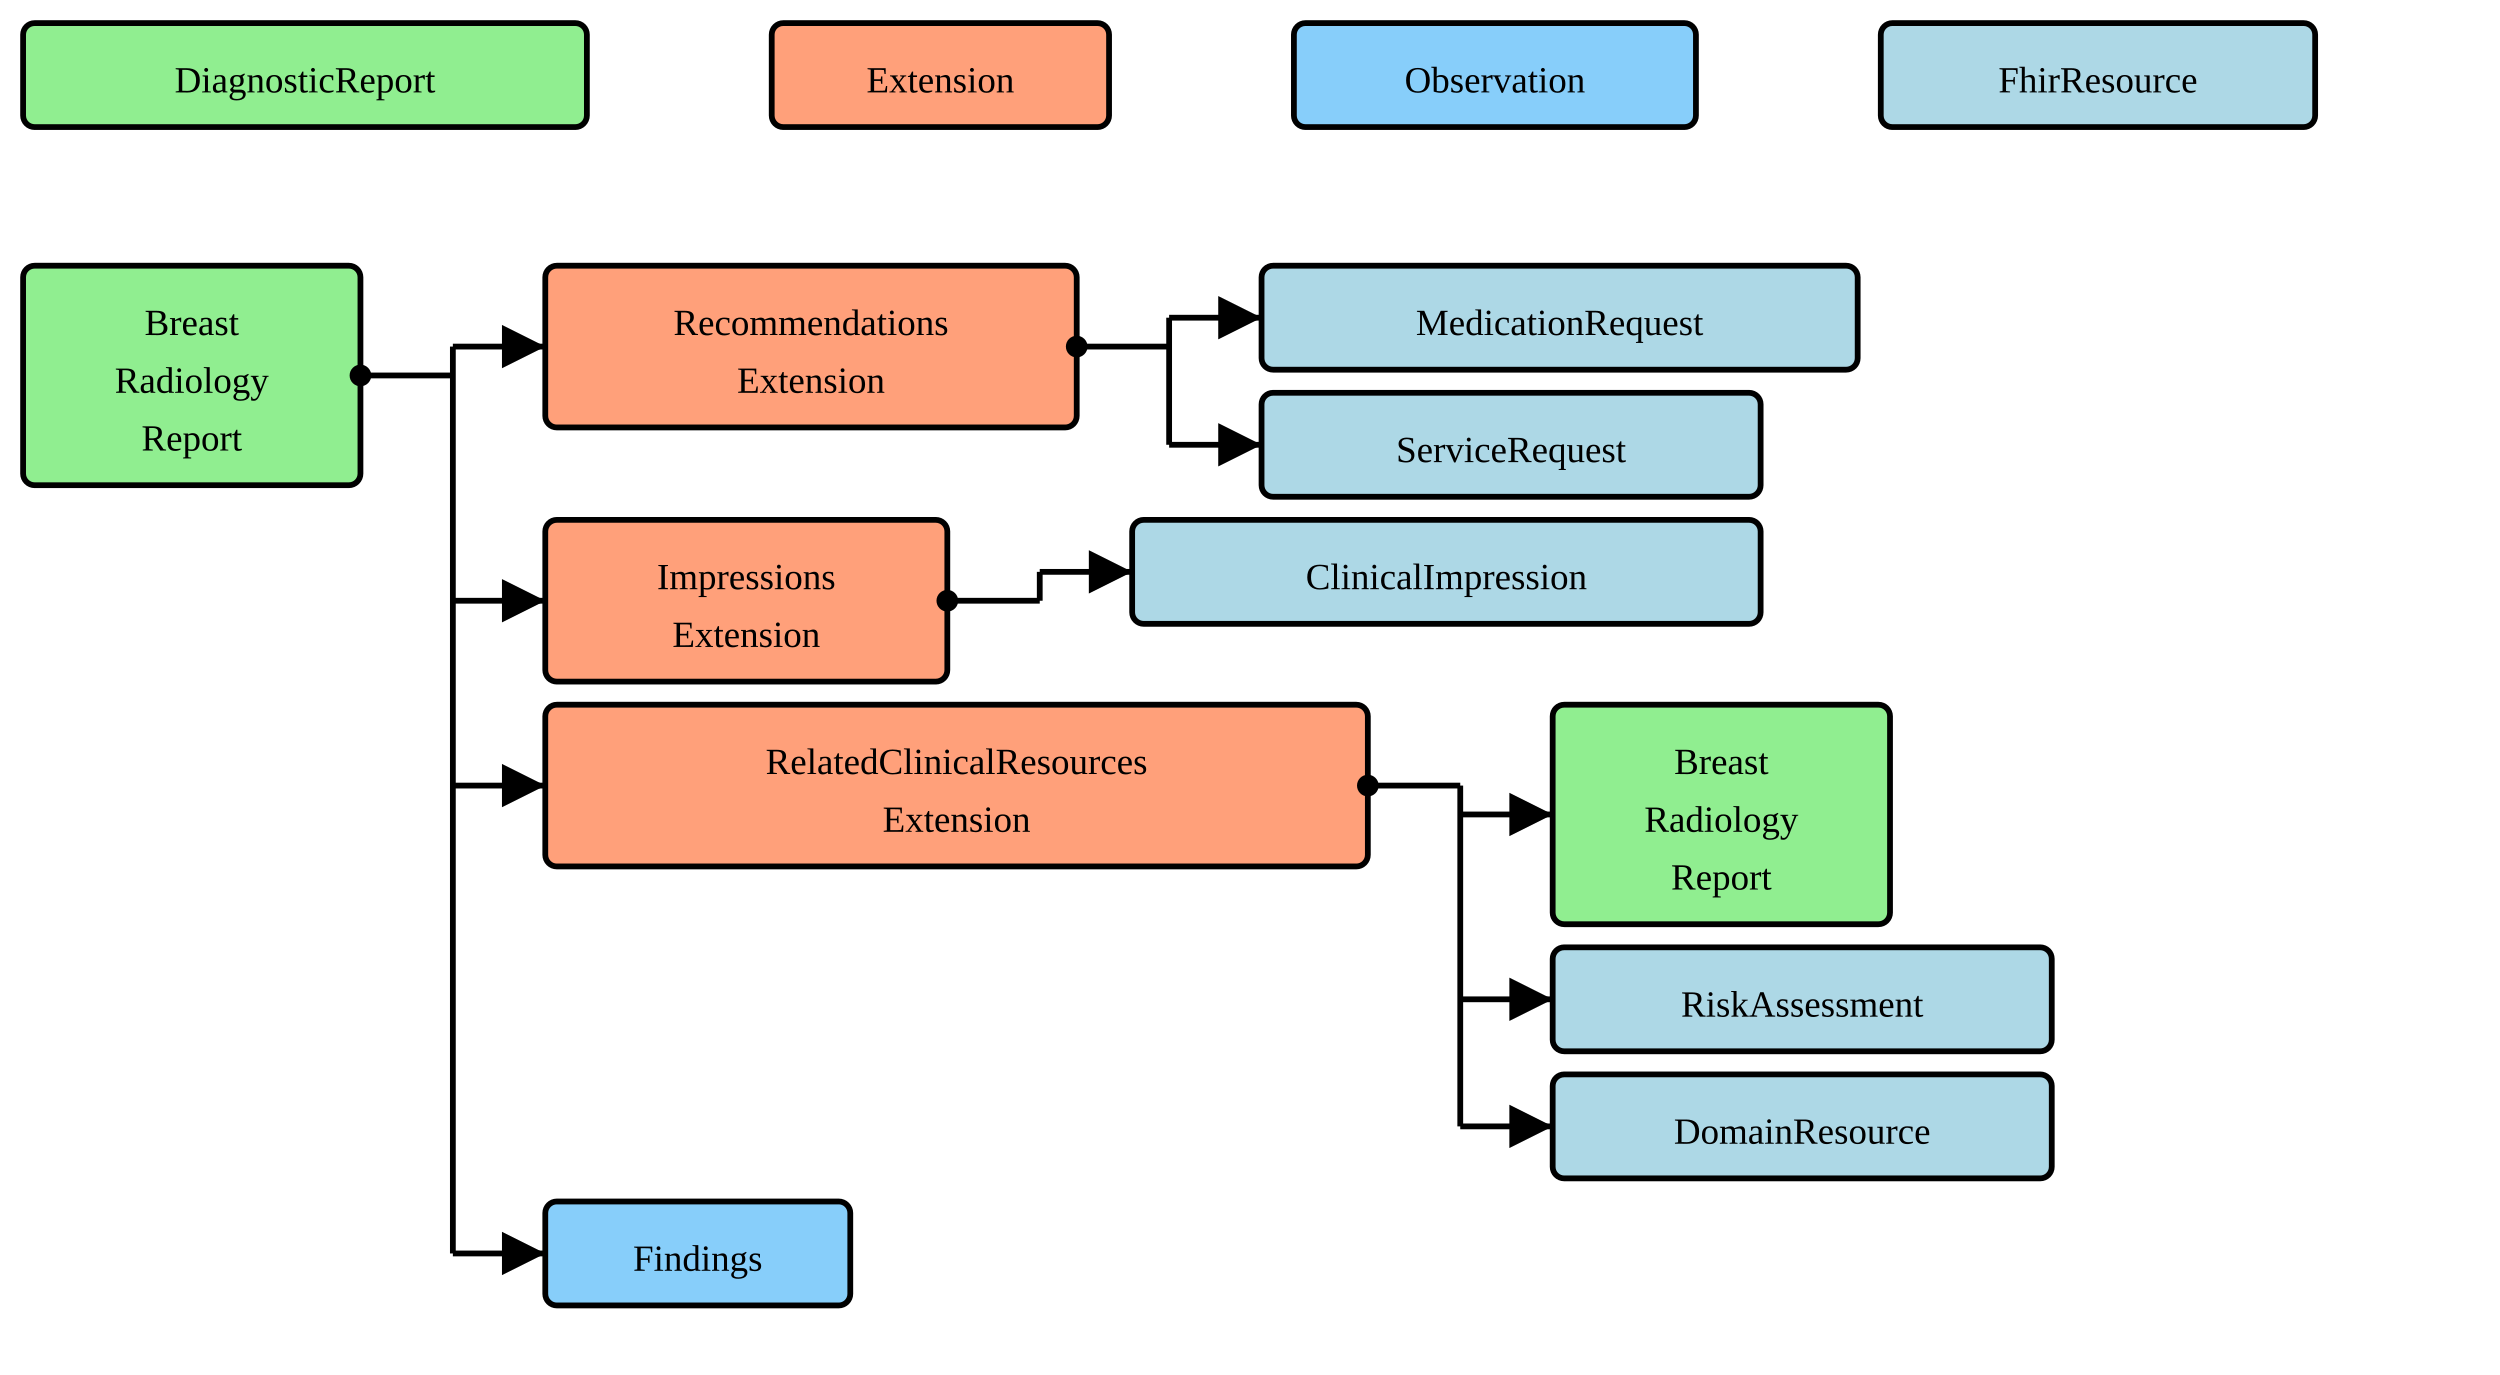
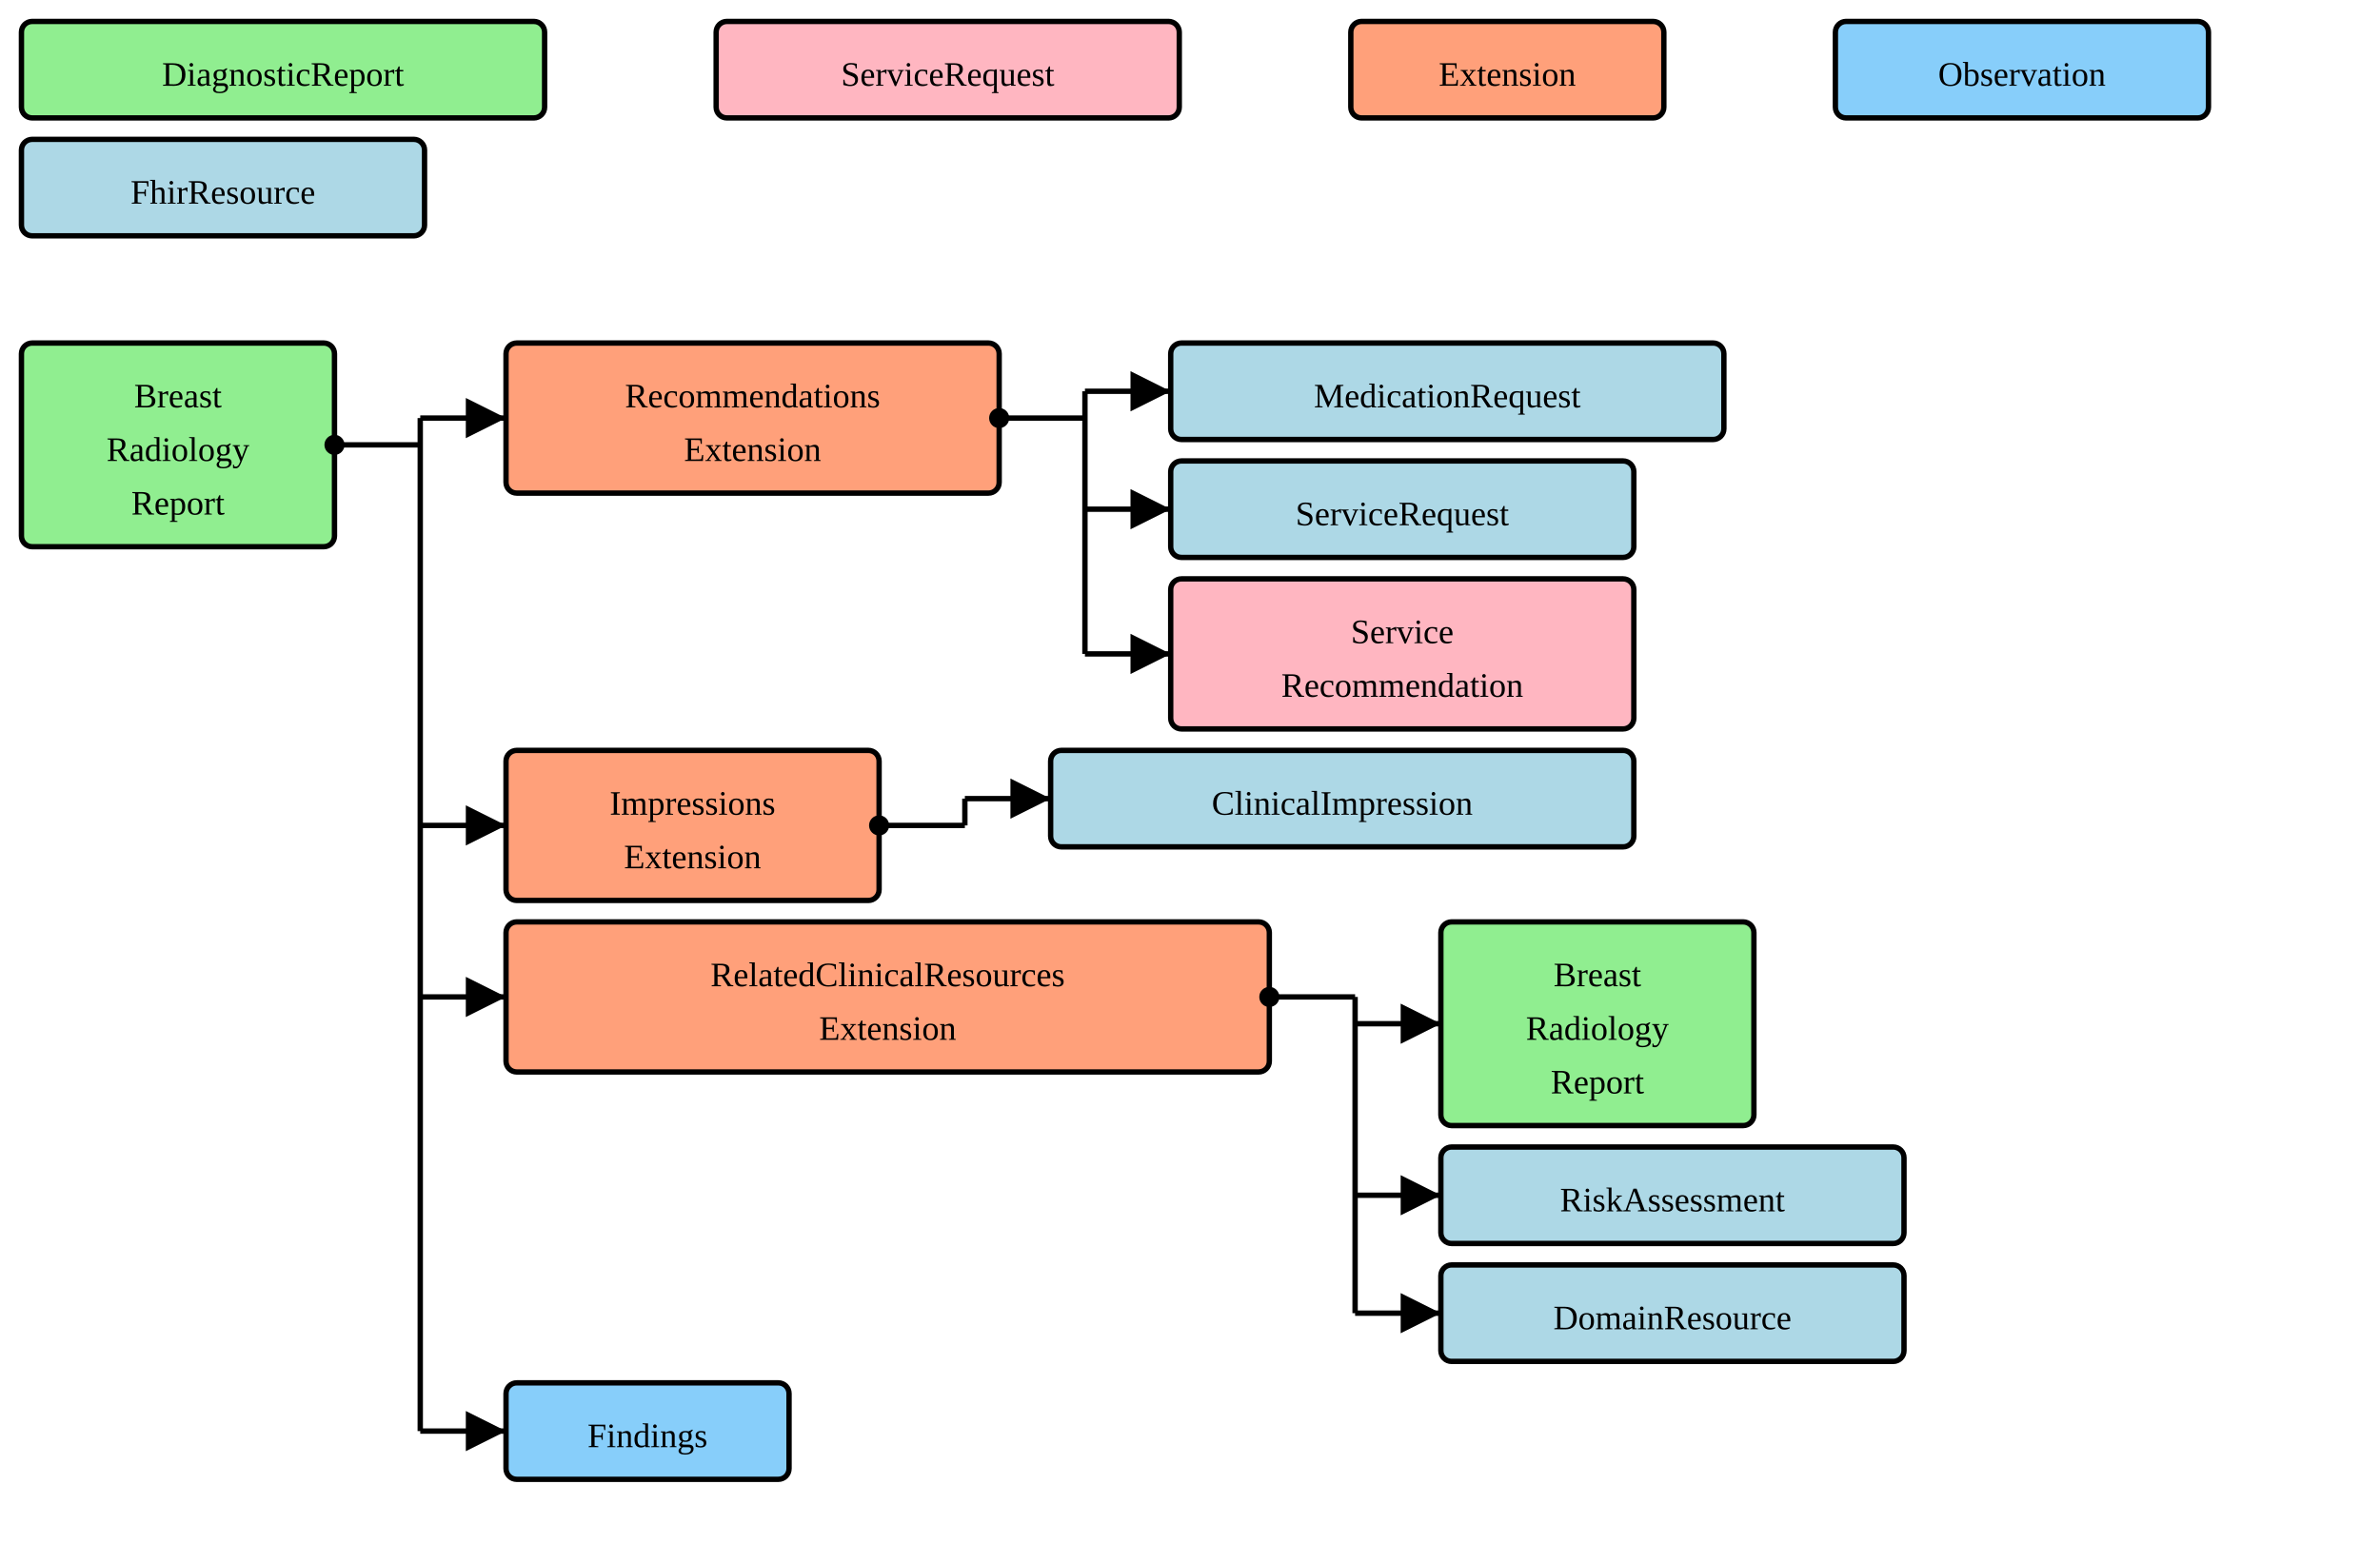
- <svg xmlns="http://www.w3.org/2000/svg" version="1.1" width="811.5" height="446.25">
+ <svg xmlns="http://www.w3.org/2000/svg" version="1.1" width="832.5" height="540">
  <defs>
    <marker id="arrowStart" markerWidth="3.75" markerHeight="3.75" markerUnits="px" refX="1.875" refY="1.875">
      <circle fill="Black" stroke-width="0" cx="1.875" cy="1.875" r="1.875" />
    </marker>
    <marker id="arrowEnd" markerWidth="7.5" markerHeight="7.5" markerUnits="px" refX="7.5" refY="3.75">
      <polygon fill="Black" stroke-width="0" points="0 0 7.5 3.75 0 7.5" />
    </marker>
  </defs>
  <g>
    <g transform="translate(7.5 7.5)">
      <rect fill="LightGreen" stroke="Black" stroke-width="1.875" x="0" y="0" width="183" height="33.75" rx="3.75" ry="3.75" />
      <text x="91.5" y="22.5" text-anchor="middle">DiagnosticReport</text>
    </g>
  </g>
  <g>
    <g transform="translate(250.5 7.5)">
+       <rect fill="LightPink" stroke="Black" stroke-width="1.875" x="0" y="0" width="162" height="33.75" rx="3.75" ry="3.75" />
+       <text x="81" y="22.5" text-anchor="middle">ServiceRequest</text>
+     </g>
+   </g>
+   <g>
+     <g transform="translate(472.5 7.5)">
      <rect fill="LightSalmon" stroke="Black" stroke-width="1.875" x="0" y="0" width="109.5" height="33.75" rx="3.75" ry="3.75" />
      <text x="54.75" y="22.5" text-anchor="middle">Extension</text>
    </g>
  </g>
  <g>
-     <g transform="translate(420 7.5)">
+     <g transform="translate(642 7.5)">
      <rect fill="LightSkyBlue" stroke="Black" stroke-width="1.875" x="0" y="0" width="130.5" height="33.75" rx="3.75" ry="3.75" />
      <text x="65.25" y="22.5" text-anchor="middle">Observation</text>
    </g>
  </g>
  <g>
-     <g transform="translate(610.5 7.5)">
+     <g transform="translate(7.5 48.75)">
      <rect fill="LightBlue" stroke="Black" stroke-width="1.875" x="0" y="0" width="141" height="33.75" rx="3.75" ry="3.75" />
      <text x="70.5" y="22.5" text-anchor="middle">FhirResource</text>
    </g>
  </g>
  <g>
-     <g transform="translate(7.5 86.25)">
+     <g transform="translate(7.5 120)">
      <a href="./StructureDefinition-BreastRadReport.html" target="_top">
        <rect fill="LightGreen" stroke="Black" stroke-width="1.875" x="0" y="0" width="109.5" height="71.25" rx="3.75" ry="3.75" />
      </a>
      <a href="./StructureDefinition-BreastRadReport.html" target="_top">
        <text x="54.75" y="22.5" text-anchor="middle">Breast</text>
      </a>
      <a href="./StructureDefinition-BreastRadReport.html" target="_top">
        <text x="54.75" y="41.25" text-anchor="middle">Radiology</text>
      </a>
      <a href="./StructureDefinition-BreastRadReport.html" target="_top">
        <text x="54.75" y="60" text-anchor="middle">Report</text>
      </a>
    </g>
-     <line stroke="Black" stroke-width="1.875" marker-end="url(#arrowEnd)" x1="147" y1="112.5" x2="177" y2="112.5" />
-     <line stroke="Black" stroke-width="1.875" marker-end="url(#arrowEnd)" x1="147" y1="195" x2="177" y2="195" />
-     <line stroke="Black" stroke-width="1.875" marker-end="url(#arrowEnd)" x1="147" y1="255" x2="177" y2="255" />
-     <line stroke="Black" stroke-width="1.875" marker-end="url(#arrowEnd)" x1="147" y1="406.875" x2="177" y2="406.875" />
-     <line stroke="Black" stroke-width="1.875" marker-start="url(#arrowStart)" x1="117" y1="121.875" x2="147" y2="121.875" />
-     <line stroke="Black" stroke-width="1.875" x1="147" y1="112.5" x2="147" y2="406.875" />
-   </g>
-   <g>
-     <g transform="translate(177 86.25)">
+     <line stroke="Black" stroke-width="1.875" marker-end="url(#arrowEnd)" x1="147" y1="146.25" x2="177" y2="146.25" />
+     <line stroke="Black" stroke-width="1.875" marker-end="url(#arrowEnd)" x1="147" y1="288.75" x2="177" y2="288.75" />
+     <line stroke="Black" stroke-width="1.875" marker-end="url(#arrowEnd)" x1="147" y1="348.75" x2="177" y2="348.75" />
+     <line stroke="Black" stroke-width="1.875" marker-end="url(#arrowEnd)" x1="147" y1="500.625" x2="177" y2="500.625" />
+     <line stroke="Black" stroke-width="1.875" marker-start="url(#arrowStart)" x1="117" y1="155.625" x2="147" y2="155.625" />
+     <line stroke="Black" stroke-width="1.875" x1="147" y1="146.25" x2="147" y2="500.625" />
+   </g>
+   <g>
+     <g transform="translate(177 120)">
      <a href="./StructureDefinition-RecommendationsExtension.html" target="_top">
        <rect fill="LightSalmon" stroke="Black" stroke-width="1.875" x="0" y="0" width="172.5" height="52.5" rx="3.75" ry="3.75" />
      </a>
      <a href="./StructureDefinition-RecommendationsExtension.html" target="_top">
        <text x="86.25" y="22.5" text-anchor="middle">Recommendations</text>
      </a>
      <a href="./StructureDefinition-RecommendationsExtension.html" target="_top">
        <text x="86.25" y="41.25" text-anchor="middle">Extension</text>
      </a>
    </g>
-     <line stroke="Black" stroke-width="1.875" marker-end="url(#arrowEnd)" x1="379.5" y1="103.125" x2="409.5" y2="103.125" />
-     <line stroke="Black" stroke-width="1.875" marker-end="url(#arrowEnd)" x1="379.5" y1="144.375" x2="409.5" y2="144.375" />
-     <line stroke="Black" stroke-width="1.875" marker-start="url(#arrowStart)" x1="349.5" y1="112.5" x2="379.5" y2="112.5" />
-     <line stroke="Black" stroke-width="1.875" x1="379.5" y1="103.125" x2="379.5" y2="144.375" />
-   </g>
-   <g>
-     <g transform="translate(409.5 86.25)">
+     <line stroke="Black" stroke-width="1.875" marker-end="url(#arrowEnd)" x1="379.5" y1="136.875" x2="409.5" y2="136.875" />
+     <line stroke="Black" stroke-width="1.875" marker-end="url(#arrowEnd)" x1="379.5" y1="178.125" x2="409.5" y2="178.125" />
+     <line stroke="Black" stroke-width="1.875" marker-end="url(#arrowEnd)" x1="379.5" y1="228.75" x2="409.5" y2="228.75" />
+     <line stroke="Black" stroke-width="1.875" marker-start="url(#arrowStart)" x1="349.5" y1="146.25" x2="379.5" y2="146.25" />
+     <line stroke="Black" stroke-width="1.875" x1="379.5" y1="136.875" x2="379.5" y2="228.75" />
+   </g>
+   <g>
+     <g transform="translate(409.5 120)">
      <a href="http://hl7.org/fhir/StructureDefinition/MedicationRequest" target="_top">
        <rect fill="LightBlue" stroke="Black" stroke-width="1.875" x="0" y="0" width="193.5" height="33.75" rx="3.75" ry="3.75" />
      </a>
      <a href="http://hl7.org/fhir/StructureDefinition/MedicationRequest" target="_top">
        <text x="96.75" y="22.5" text-anchor="middle">MedicationRequest</text>
      </a>
    </g>
  </g>
  <g>
-     <g transform="translate(409.5 127.5)">
+     <g transform="translate(409.5 161.25)">
      <a href="http://hl7.org/fhir/StructureDefinition/ServiceRequest" target="_top">
        <rect fill="LightBlue" stroke="Black" stroke-width="1.875" x="0" y="0" width="162" height="33.75" rx="3.75" ry="3.75" />
      </a>
      <a href="http://hl7.org/fhir/StructureDefinition/ServiceRequest" target="_top">
        <text x="81" y="22.5" text-anchor="middle">ServiceRequest</text>
      </a>
    </g>
  </g>
  <g>
-     <g transform="translate(177 168.75)">
+     <g transform="translate(409.5 202.5)">
+       <a href="./StructureDefinition-ServiceRecommendation.html" target="_top">
+         <rect fill="LightPink" stroke="Black" stroke-width="1.875" x="0" y="0" width="162" height="52.5" rx="3.75" ry="3.75" />
+       </a>
+       <a href="./StructureDefinition-ServiceRecommendation.html" target="_top">
+         <text x="81" y="22.5" text-anchor="middle">Service</text>
+       </a>
+       <a href="./StructureDefinition-ServiceRecommendation.html" target="_top">
+         <text x="81" y="41.25" text-anchor="middle">Recommendation</text>
+       </a>
+     </g>
+   </g>
+   <g>
+     <g transform="translate(177 262.5)">
      <a href="./StructureDefinition-ImpressionsExtension.html" target="_top">
        <rect fill="LightSalmon" stroke="Black" stroke-width="1.875" x="0" y="0" width="130.5" height="52.5" rx="3.75" ry="3.75" />
      </a>
      <a href="./StructureDefinition-ImpressionsExtension.html" target="_top">
        <text x="65.25" y="22.5" text-anchor="middle">Impressions</text>
      </a>
      <a href="./StructureDefinition-ImpressionsExtension.html" target="_top">
        <text x="65.25" y="41.25" text-anchor="middle">Extension</text>
      </a>
    </g>
-     <line stroke="Black" stroke-width="1.875" marker-end="url(#arrowEnd)" x1="337.5" y1="185.625" x2="367.5" y2="185.625" />
-     <line stroke="Black" stroke-width="1.875" marker-start="url(#arrowStart)" x1="307.5" y1="195" x2="337.5" y2="195" />
-     <line stroke="Black" stroke-width="1.875" x1="337.5" y1="185.625" x2="337.5" y2="195" />
-   </g>
-   <g>
-     <g transform="translate(367.5 168.75)">
+     <line stroke="Black" stroke-width="1.875" marker-end="url(#arrowEnd)" x1="337.5" y1="279.375" x2="367.5" y2="279.375" />
+     <line stroke="Black" stroke-width="1.875" marker-start="url(#arrowStart)" x1="307.5" y1="288.75" x2="337.5" y2="288.75" />
+     <line stroke="Black" stroke-width="1.875" x1="337.5" y1="279.375" x2="337.5" y2="288.75" />
+   </g>
+   <g>
+     <g transform="translate(367.5 262.5)">
      <a href="http://hl7.org/fhir/StructureDefinition/ClinicalImpression" target="_top">
        <rect fill="LightBlue" stroke="Black" stroke-width="1.875" x="0" y="0" width="204" height="33.75" rx="3.75" ry="3.75" />
      </a>
      <a href="http://hl7.org/fhir/StructureDefinition/ClinicalImpression" target="_top">
        <text x="102" y="22.5" text-anchor="middle">ClinicalImpression</text>
      </a>
    </g>
  </g>
  <g>
-     <g transform="translate(177 228.75)">
+     <g transform="translate(177 322.5)">
      <a href="./StructureDefinition-RelatedClinicalResourcesExtension.html" target="_top">
        <rect fill="LightSalmon" stroke="Black" stroke-width="1.875" x="0" y="0" width="267" height="52.5" rx="3.75" ry="3.75" />
      </a>
      <a href="./StructureDefinition-RelatedClinicalResourcesExtension.html" target="_top">
        <text x="133.5" y="22.5" text-anchor="middle">RelatedClinicalResources</text>
      </a>
      <a href="./StructureDefinition-RelatedClinicalResourcesExtension.html" target="_top">
        <text x="133.5" y="41.25" text-anchor="middle">Extension</text>
      </a>
    </g>
-     <line stroke="Black" stroke-width="1.875" marker-end="url(#arrowEnd)" x1="474" y1="264.375" x2="504" y2="264.375" />
-     <line stroke="Black" stroke-width="1.875" marker-end="url(#arrowEnd)" x1="474" y1="324.375" x2="504" y2="324.375" />
-     <line stroke="Black" stroke-width="1.875" marker-end="url(#arrowEnd)" x1="474" y1="365.625" x2="504" y2="365.625" />
-     <line stroke="Black" stroke-width="1.875" marker-start="url(#arrowStart)" x1="444" y1="255" x2="474" y2="255" />
-     <line stroke="Black" stroke-width="1.875" x1="474" y1="255" x2="474" y2="365.625" />
-   </g>
-   <g>
-     <g transform="translate(504 228.75)">
+     <line stroke="Black" stroke-width="1.875" marker-end="url(#arrowEnd)" x1="474" y1="358.125" x2="504" y2="358.125" />
+     <line stroke="Black" stroke-width="1.875" marker-end="url(#arrowEnd)" x1="474" y1="418.125" x2="504" y2="418.125" />
+     <line stroke="Black" stroke-width="1.875" marker-end="url(#arrowEnd)" x1="474" y1="459.375" x2="504" y2="459.375" />
+     <line stroke="Black" stroke-width="1.875" marker-start="url(#arrowStart)" x1="444" y1="348.75" x2="474" y2="348.75" />
+     <line stroke="Black" stroke-width="1.875" x1="474" y1="348.75" x2="474" y2="459.375" />
+   </g>
+   <g>
+     <g transform="translate(504 322.5)">
      <a href="./StructureDefinition-BreastRadReport.html" target="_top">
        <rect fill="LightGreen" stroke="Black" stroke-width="1.875" x="0" y="0" width="109.5" height="71.25" rx="3.75" ry="3.75" />
      </a>
      <a href="./StructureDefinition-BreastRadReport.html" target="_top">
        <text x="54.75" y="22.5" text-anchor="middle">Breast</text>
      </a>
      <a href="./StructureDefinition-BreastRadReport.html" target="_top">
        <text x="54.75" y="41.25" text-anchor="middle">Radiology</text>
      </a>
      <a href="./StructureDefinition-BreastRadReport.html" target="_top">
        <text x="54.75" y="60" text-anchor="middle">Report</text>
      </a>
    </g>
  </g>
  <g>
-     <g transform="translate(504 307.5)">
+     <g transform="translate(504 401.25)">
      <a href="http://hl7.org/fhir/StructureDefinition/RiskAssessment" target="_top">
        <rect fill="LightBlue" stroke="Black" stroke-width="1.875" x="0" y="0" width="162" height="33.75" rx="3.75" ry="3.75" />
      </a>
      <a href="http://hl7.org/fhir/StructureDefinition/RiskAssessment" target="_top">
        <text x="81" y="22.5" text-anchor="middle">RiskAssessment</text>
      </a>
    </g>
  </g>
  <g>
-     <g transform="translate(504 348.75)">
+     <g transform="translate(504 442.5)">
      <a href="http://hl7.org/fhir/StructureDefinition/DomainResource" target="_top">
        <rect fill="LightBlue" stroke="Black" stroke-width="1.875" x="0" y="0" width="162" height="33.75" rx="3.75" ry="3.75" />
      </a>
      <a href="http://hl7.org/fhir/StructureDefinition/DomainResource" target="_top">
        <text x="81" y="22.5" text-anchor="middle">DomainResource</text>
      </a>
    </g>
  </g>
  <g>
-     <g transform="translate(177 390)">
+     <g transform="translate(177 483.75)">
      <a href="./StructureDefinition-SectionFindings.html" target="_top">
        <rect fill="LightSkyBlue" stroke="Black" stroke-width="1.875" x="0" y="0" width="99" height="33.75" rx="3.75" ry="3.75" />
      </a>
      <a href="./StructureDefinition-SectionFindings.html" target="_top">
        <text x="49.5" y="22.5" text-anchor="middle">Findings</text>
      </a>
    </g>
  </g>
</svg>
